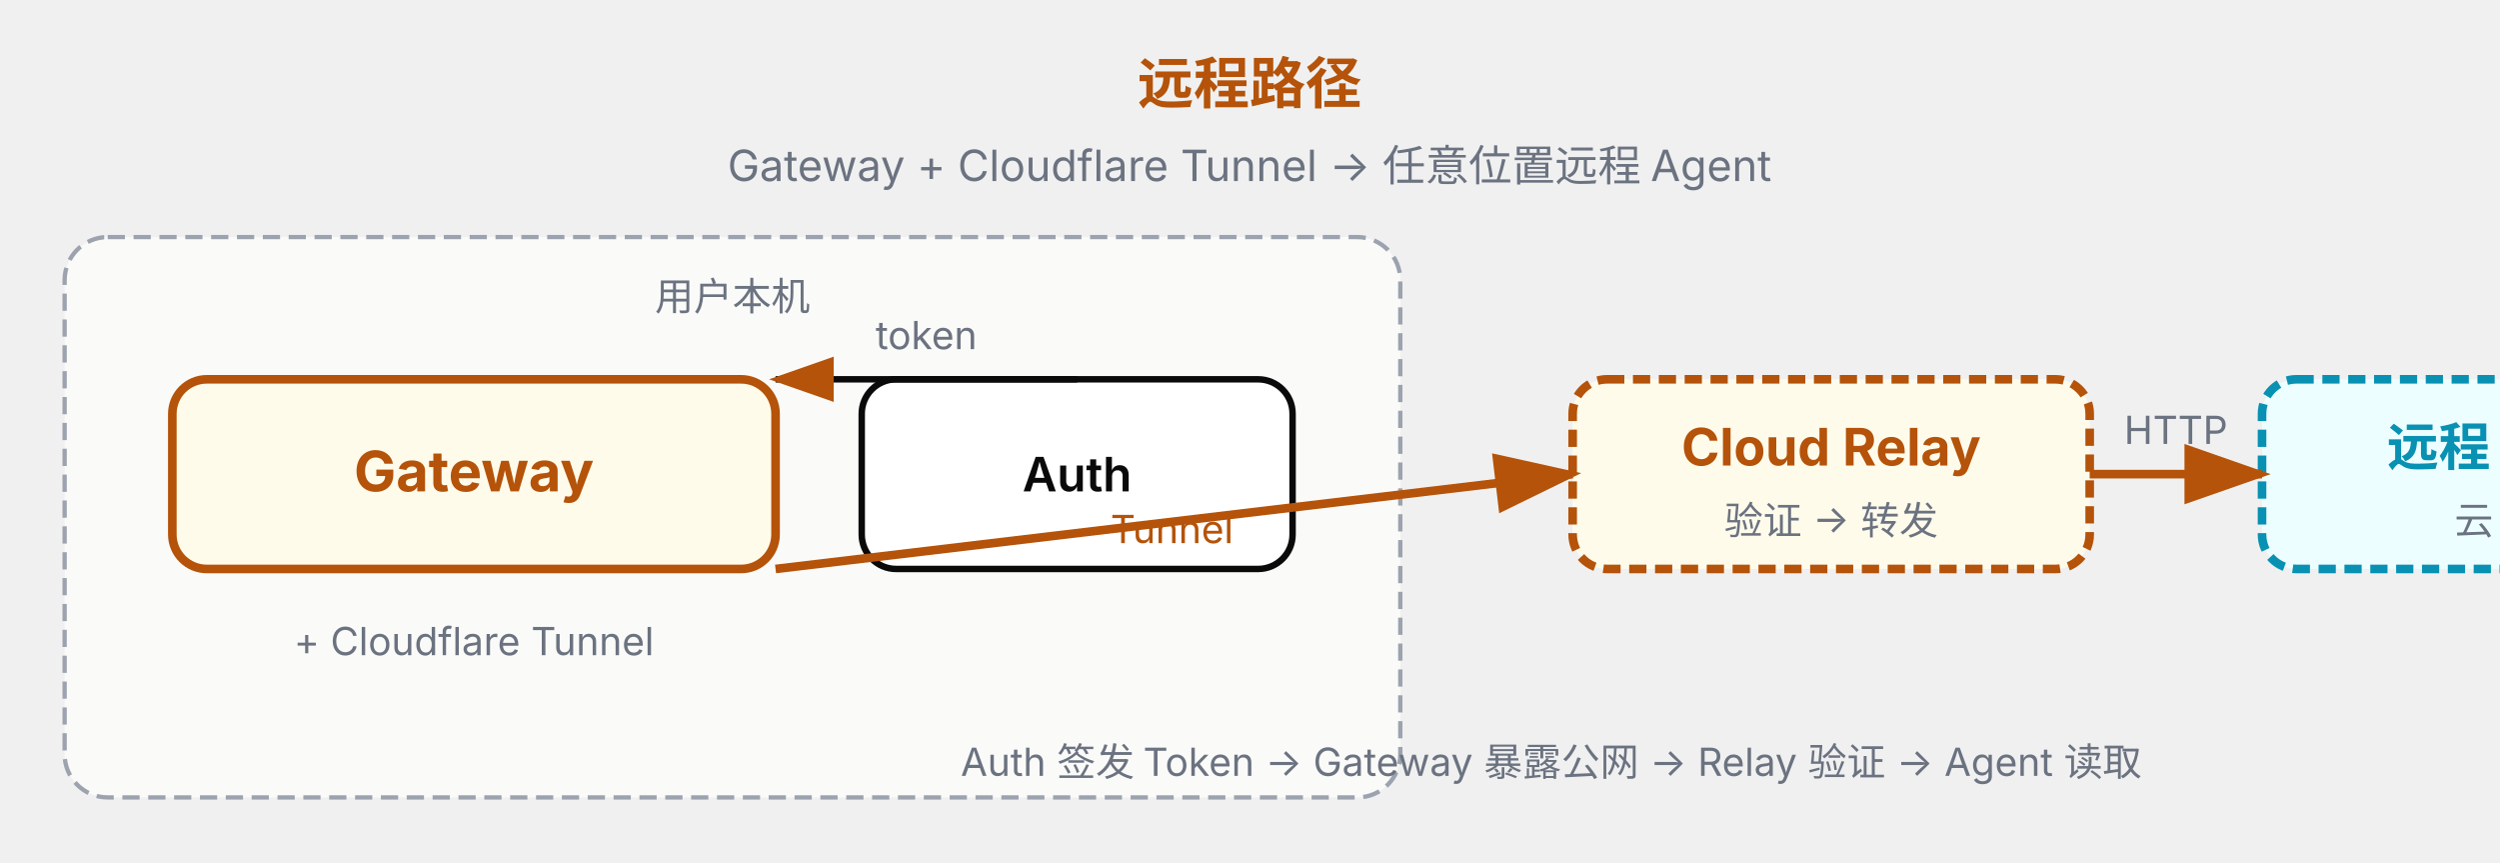
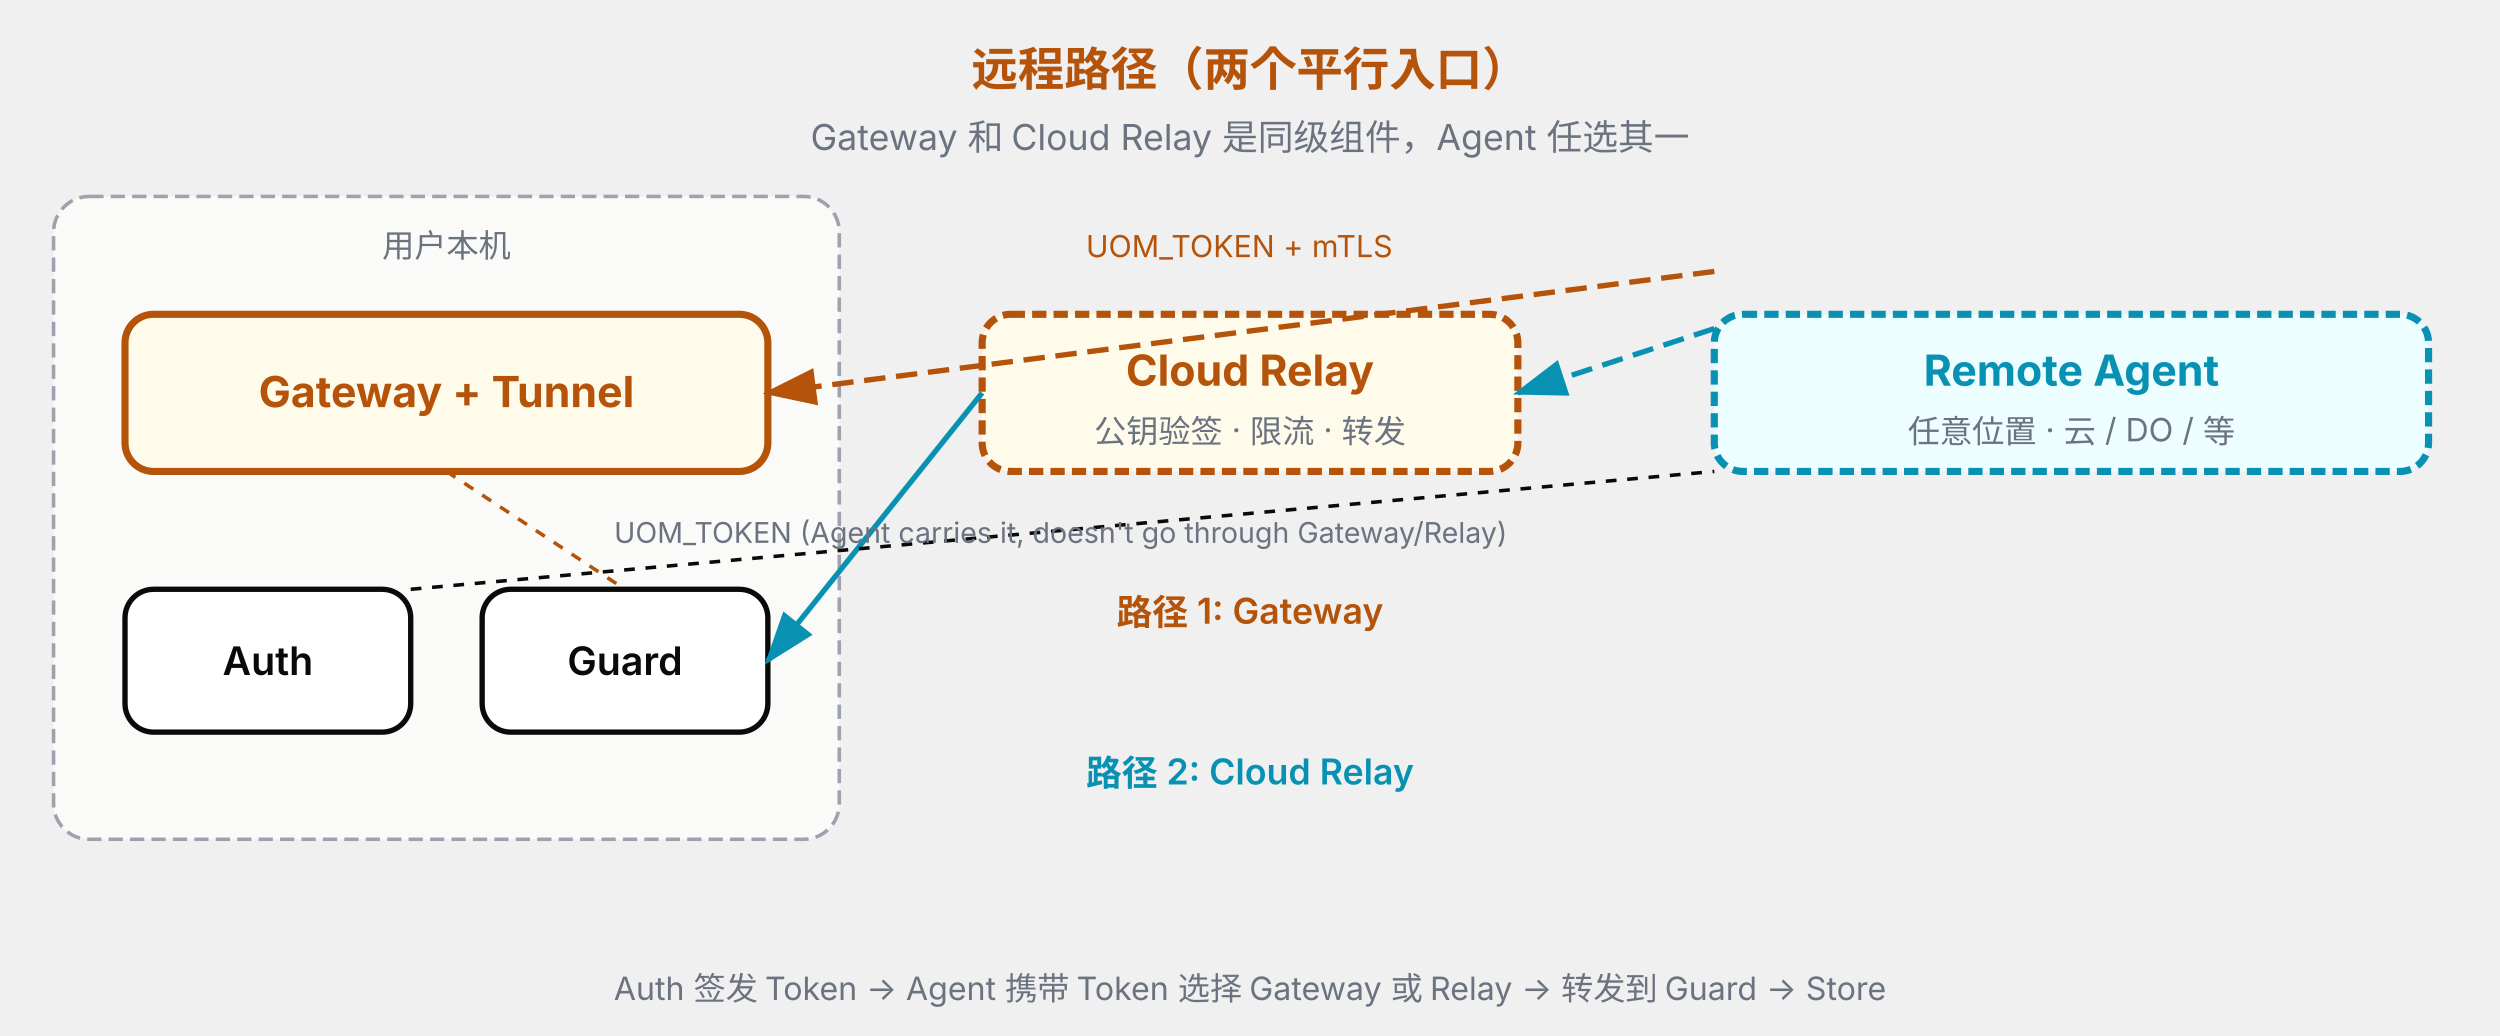
- <svg xmlns="http://www.w3.org/2000/svg" viewBox="0 0 580 200" role="img" aria-label="远程路径">
+ <svg xmlns="http://www.w3.org/2000/svg" viewBox="0 0 700 290" role="img" aria-label="远程路径">
  <defs>
-     <marker id="a" markerWidth="10" markerHeight="7" refX="9" refY="3.5" orient="auto">
+     <marker id="g" markerWidth="10" markerHeight="7" refX="9" refY="3.5" orient="auto">
      <polygon points="0 0,10 3.5,0 7" fill="#B45309" />
    </marker>
+     <marker id="r" markerWidth="10" markerHeight="7" refX="9" refY="3.5" orient="auto">
+       <polygon points="0 0,10 3.5,0 7" fill="#0891B2" />
+     </marker>
+     <marker id="a" markerWidth="10" markerHeight="7" refX="9" refY="3.5" orient="auto">
+       <polygon points="0 0,10 3.5,0 7" fill="#0A0A0A" />
+     </marker>
  </defs>
-   <text x="290" y="24" text-anchor="middle" fill="#B45309" font-size="13" font-family="Inter, system-ui, sans-serif" font-weight="700">远程路径</text>
-   <text x="290" y="42" text-anchor="middle" fill="#6B7280" font-size="10" font-family="Inter, system-ui, sans-serif">Gateway + Cloudflare Tunnel → 任意位置远程 Agent</text>
-   <rect x="15" y="55" width="310" height="130" rx="10" fill="#FAFAF8" stroke="#9CA3AF" stroke-width="1" stroke-dasharray="4 2" />
-   <text x="170" y="72" text-anchor="middle" fill="#6B7280" font-size="9" font-family="Inter, system-ui, sans-serif">用户本机</text>
-   <rect x="40" y="88" width="140" height="44" rx="8" fill="#FFFBEB" stroke="#B45309" stroke-width="2" />
-   <text x="110" y="114" text-anchor="middle" fill="#B45309" font-size="13" font-family="Inter, system-ui, sans-serif" font-weight="700">Gateway</text>
-   <text x="110" y="152" text-anchor="middle" fill="#6B7280" font-size="9" font-family="Inter, system-ui, sans-serif">+ Cloudflare Tunnel</text>
-   <rect x="200" y="88" width="100" height="44" rx="8" fill="#FFFFFF" stroke="#0A0A0A" stroke-width="1.5" />
-   <text x="250" y="114" text-anchor="middle" fill="#0A0A0A" font-size="11" font-family="Inter, system-ui, sans-serif" font-weight="600">Auth</text>
-   <rect x="365" y="88" width="120" height="44" rx="8" fill="#FFFBEB" stroke="#B45309" stroke-width="2" stroke-dasharray="4 2" />
-   <text x="425" y="108" text-anchor="middle" fill="#B45309" font-size="12" font-family="Inter, system-ui, sans-serif" font-weight="700">Cloud Relay</text>
-   <text x="425" y="124" text-anchor="middle" fill="#6B7280" font-size="9" font-family="Inter, system-ui, sans-serif">验证 → 转发</text>
-   <rect x="525" y="88" width="120" height="44" rx="8" fill="#ECFEFF" stroke="#0891B2" stroke-width="2" stroke-dasharray="4 2" />
-   <text x="585" y="108" text-anchor="middle" fill="#0891B2" font-size="12" font-family="Inter, system-ui, sans-serif" font-weight="700">远程 Agent</text>
-   <text x="585" y="124" text-anchor="middle" fill="#6B7280" font-size="9" font-family="Inter, system-ui, sans-serif">云 / DO</text>
-   <line x1="250" y1="88" x2="180" y2="88" stroke="#0A0A0A" stroke-width="1.5" marker-end="url(#a)" />
-   <text x="215" y="81" text-anchor="middle" fill="#6B7280" font-size="9" font-family="Inter, system-ui, sans-serif">token</text>
-   <line x1="180" y1="132" x2="365" y2="110" stroke="#B45309" stroke-width="2" marker-end="url(#a)" />
-   <text x="272" y="126" text-anchor="middle" fill="#B45309" font-size="9" font-family="Inter, system-ui, sans-serif">Tunnel</text>
-   <line x1="485" y1="110" x2="525" y2="110" stroke="#B45309" stroke-width="2" marker-end="url(#a)" />
-   <text x="505" y="103" text-anchor="middle" fill="#6B7280" font-size="9" font-family="Inter, system-ui, sans-serif">HTTP</text>
-   <text x="360" y="180" text-anchor="middle" fill="#6B7280" font-size="9" font-family="Inter, system-ui, sans-serif">Auth 签发 Token → Gateway 暴露公网 → Relay 验证 → Agent 读取</text>
+   <text x="350" y="24" text-anchor="middle" fill="#B45309" font-size="13" font-family="Inter, system-ui, sans-serif" font-weight="700">远程路径（两个平行入口）</text>
+   <text x="350" y="42" text-anchor="middle" fill="#6B7280" font-size="10" font-family="Inter, system-ui, sans-serif">Gateway 和 Cloud Relay 是同级组件，Agent 任选其一</text>
+   <rect x="15" y="55" width="220" height="180" rx="10" fill="#FAFAF8" stroke="#9CA3AF" stroke-width="1" stroke-dasharray="4 2" />
+   <text x="125" y="72" text-anchor="middle" fill="#6B7280" font-size="9" font-family="Inter, system-ui, sans-serif">用户本机</text>
+   <rect x="35" y="88" width="180" height="44" rx="8" fill="#FFFBEB" stroke="#B45309" stroke-width="2" />
+   <text x="125" y="114" text-anchor="middle" fill="#B45309" font-size="12" font-family="Inter, system-ui, sans-serif" font-weight="700">Gateway + Tunnel</text>
+   <rect x="35" y="165" width="80" height="40" rx="8" fill="#FFFFFF" stroke="#0A0A0A" stroke-width="1.5" />
+   <text x="75" y="189" text-anchor="middle" fill="#0A0A0A" font-size="11" font-family="Inter, system-ui, sans-serif" font-weight="600">Auth</text>
+   <rect x="135" y="165" width="80" height="40" rx="8" fill="#FFFFFF" stroke="#0A0A0A" stroke-width="1.5" />
+   <text x="175" y="189" text-anchor="middle" fill="#0A0A0A" font-size="11" font-family="Inter, system-ui, sans-serif" font-weight="600">Guard</text>
+   <rect x="275" y="88" width="150" height="44" rx="8" fill="#FFFBEB" stroke="#B45309" stroke-width="2" stroke-dasharray="4 2" />
+   <text x="350" y="108" text-anchor="middle" fill="#B45309" font-size="12" font-family="Inter, system-ui, sans-serif" font-weight="700">Cloud Relay</text>
+   <text x="350" y="124" text-anchor="middle" fill="#6B7280" font-size="9" font-family="Inter, system-ui, sans-serif">公钥验签 · 限流 · 转发</text>
+   <rect x="480" y="88" width="200" height="44" rx="8" fill="#ECFEFF" stroke="#0891B2" stroke-width="2" stroke-dasharray="4 2" />
+   <text x="580" y="108" text-anchor="middle" fill="#0891B2" font-size="12" font-family="Inter, system-ui, sans-serif" font-weight="700">Remote Agent</text>
+   <text x="580" y="124" text-anchor="middle" fill="#6B7280" font-size="9" font-family="Inter, system-ui, sans-serif">任意位置 · 云 / DO / 等</text>
+   <text x="350" y="175" text-anchor="middle" fill="#B45309" font-size="10" font-family="Inter, system-ui, sans-serif" font-weight="600">路径 1: Gateway</text>
+   <text x="350" y="220" text-anchor="middle" fill="#0891B2" font-size="10" font-family="Inter, system-ui, sans-serif" font-weight="600">路径 2: Cloud Relay</text>
+   <line x1="480" y1="76" x2="215" y2="110" stroke="#B45309" stroke-width="1.5" marker-end="url(#g)" stroke-dasharray="6 3" />
+   <text x="347" y="72" text-anchor="middle" fill="#B45309" font-size="8.5" font-family="Inter, system-ui, sans-serif">UOM_TOKEN + mTLS</text>
+   <line x1="125" y1="132" x2="175" y2="165" stroke="#B45309" stroke-width="1" stroke-dasharray="3 3" />
+   <line x1="480" y1="92" x2="425" y2="110" stroke="#0891B2" stroke-width="1.5" marker-end="url(#r)" stroke-dasharray="6 3" />
+   <line x1="275" y1="110" x2="215" y2="185" stroke="#0891B2" stroke-width="1.5" marker-end="url(#r)" />
+   <line x1="115" y1="165" x2="480" y2="132" stroke="#0A0A0A" stroke-width="1" stroke-dasharray="3 3" />
+   <text x="297" y="152" text-anchor="middle" fill="#6B7280" font-size="8" font-family="Inter, system-ui, sans-serif">UOM_TOKEN (Agent carries it, doesn't go through Gateway/Relay)</text>
+   <text x="350" y="280" text-anchor="middle" fill="#6B7280" font-size="9" font-family="Inter, system-ui, sans-serif">Auth 签发 Token → Agent 携带 Token 选择 Gateway 或 Relay → 转发到 Guard → Store</text>
</svg>
